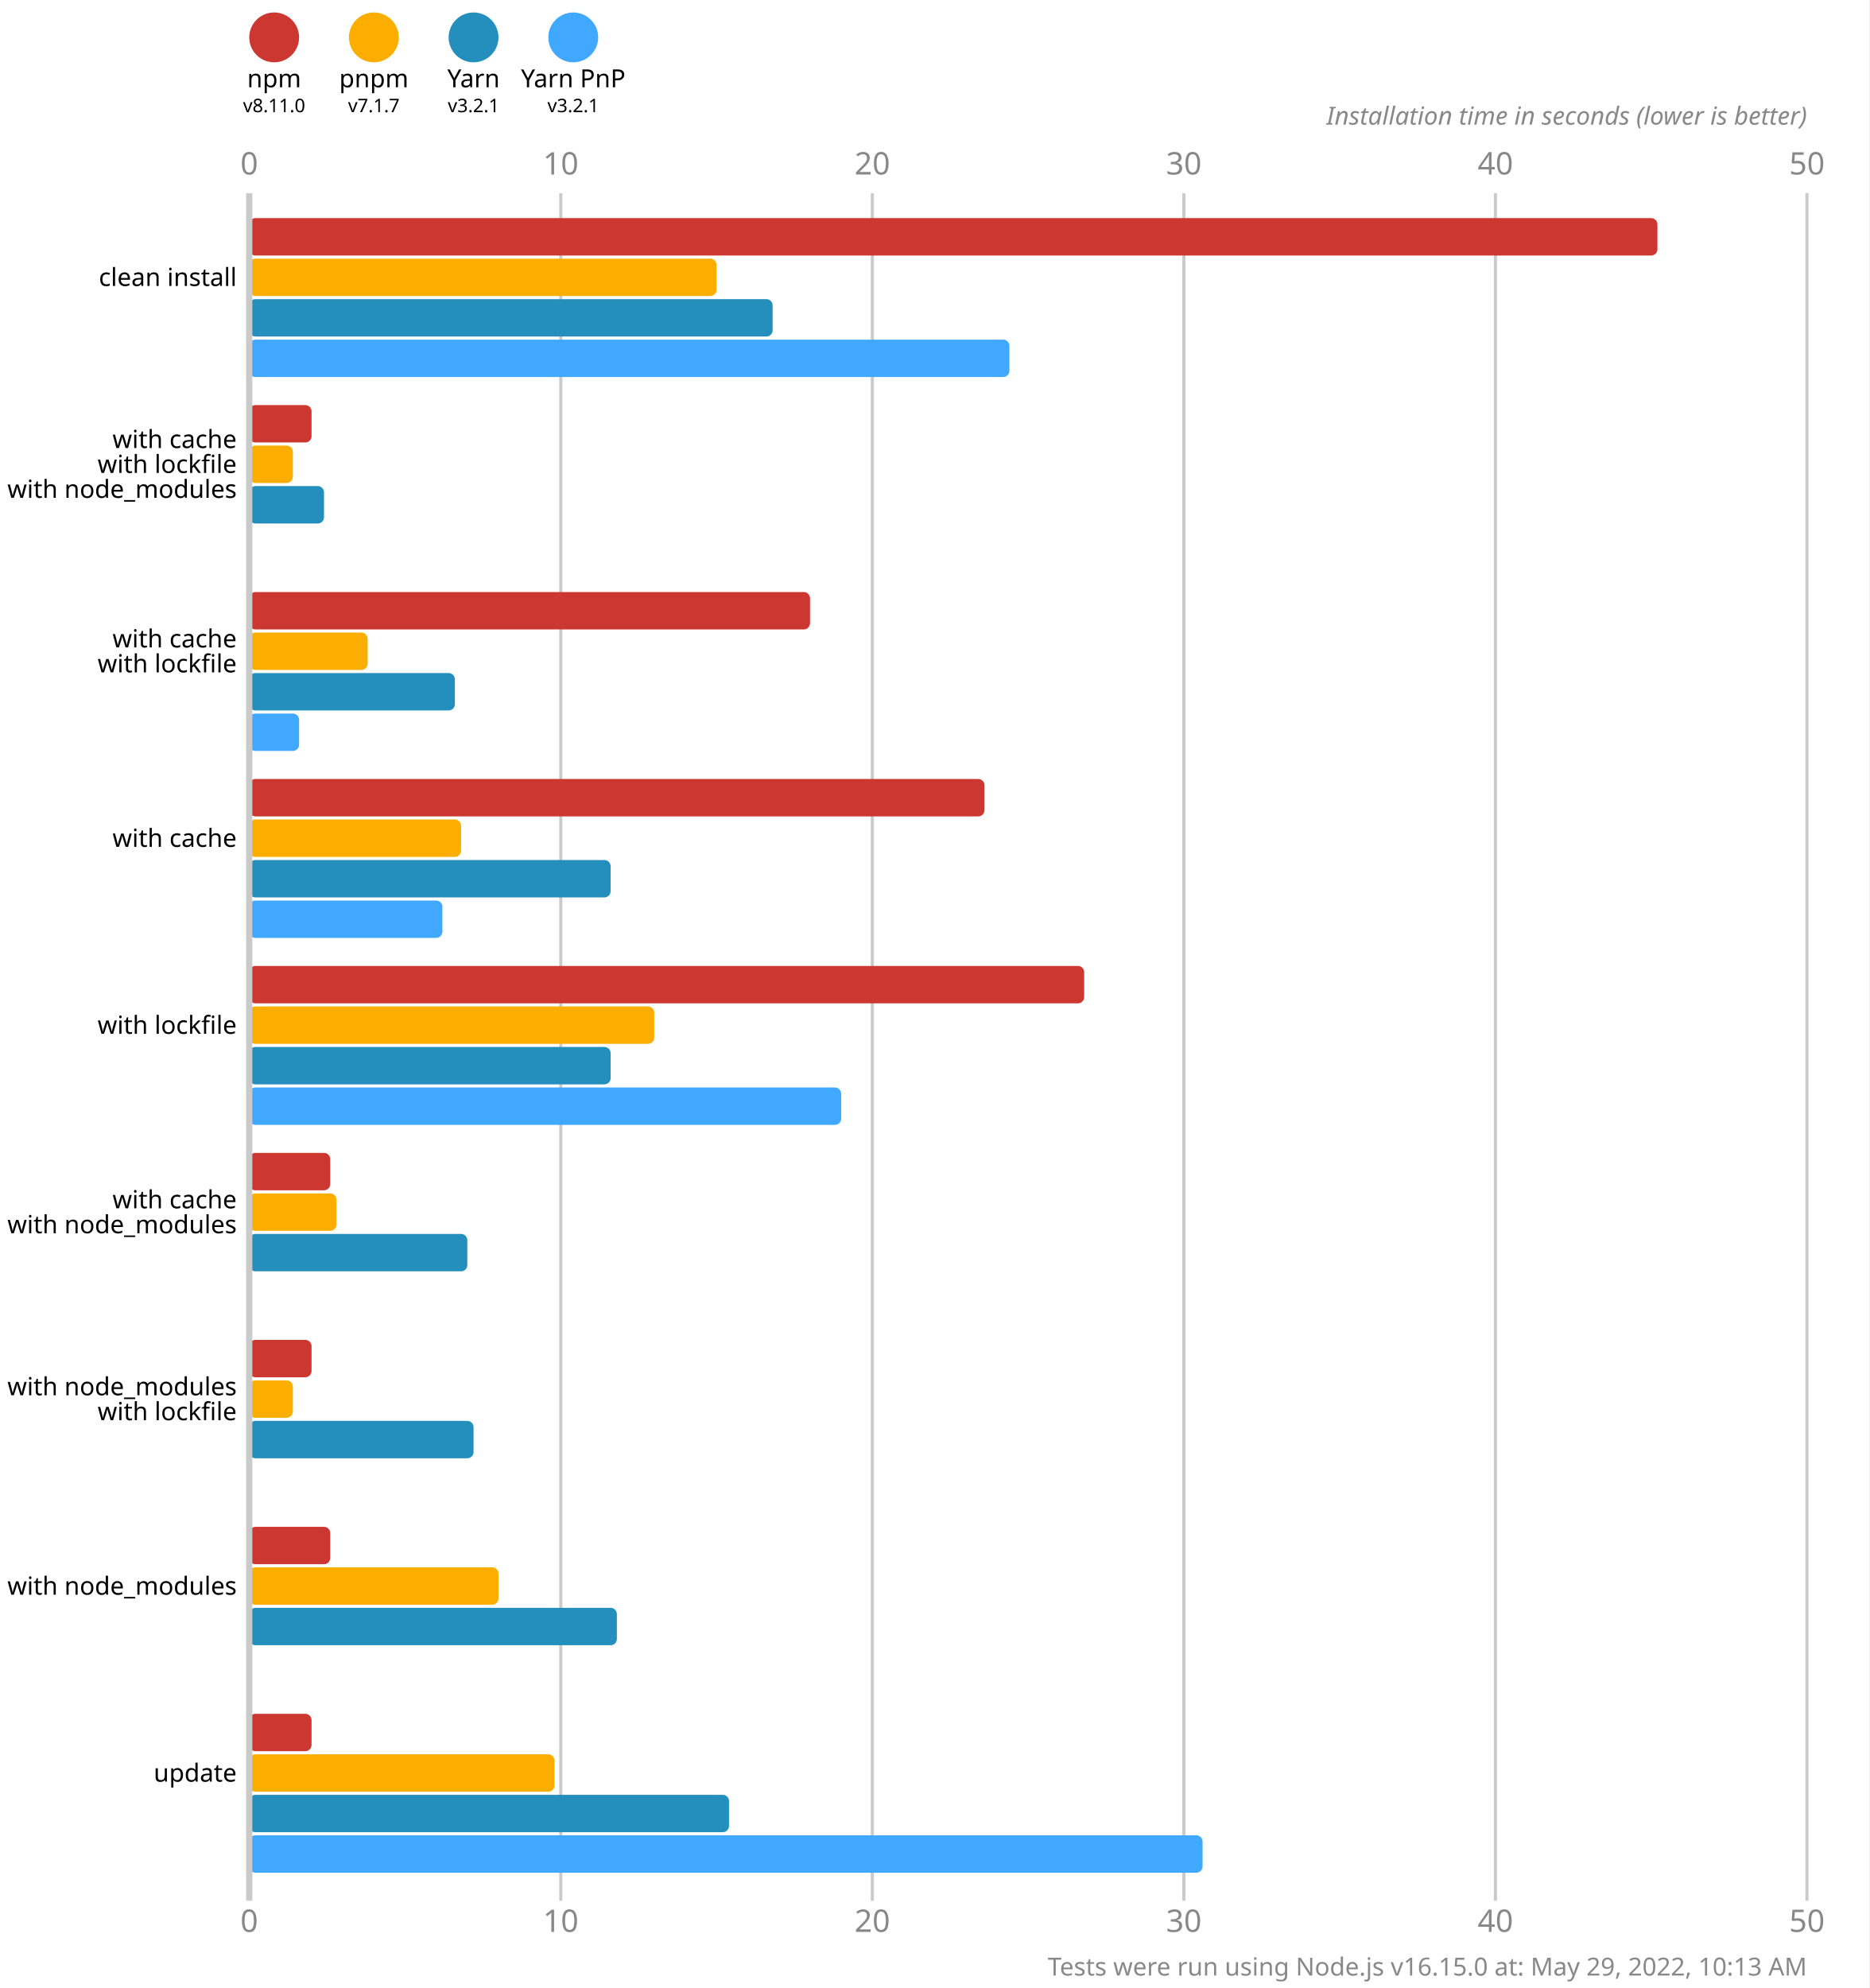
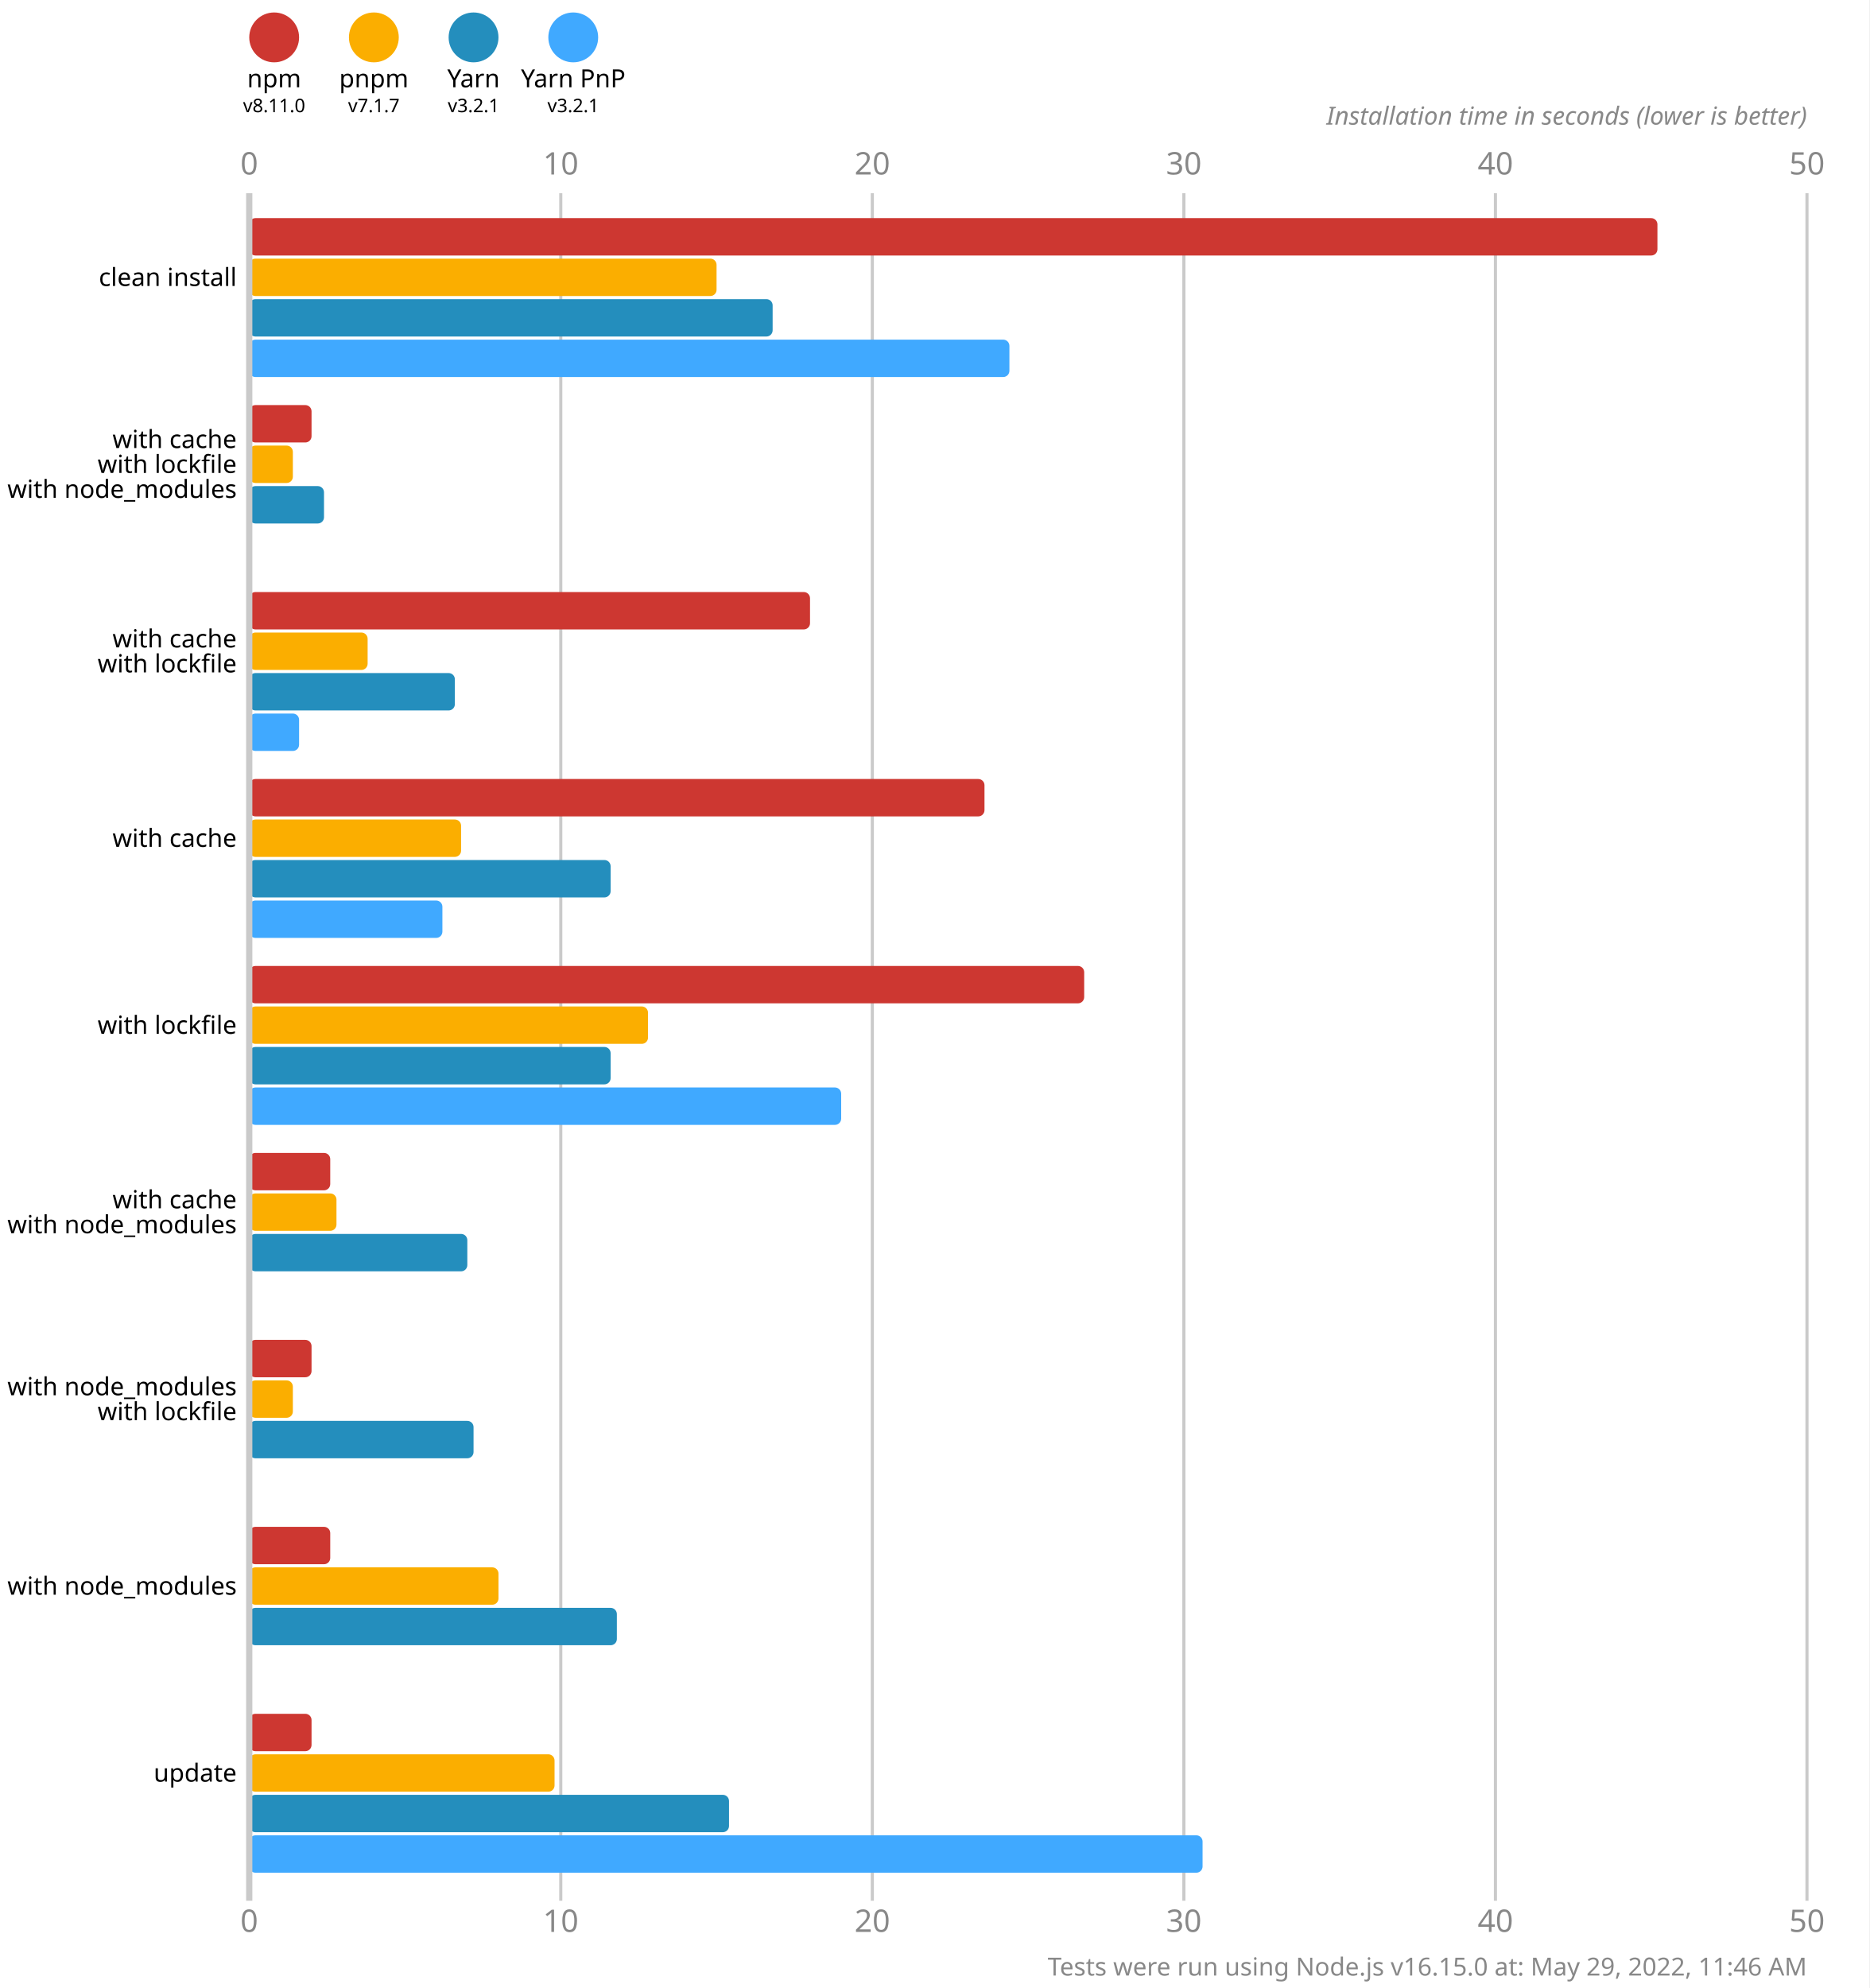
<svg xmlns="http://www.w3.org/2000/svg" version="1.1" viewBox="0 0 300 319">
  <style>
    .font { font-family: sans-serif; }
    .s3 { font-size: 3px; }
    .s4 { font-size: 4px; }
    .s5 { font-size: 5px; }
    .line { stroke: #cacaca; }
    .width { stroke-width: 0.5; }
    .text { fill: #888; }
  </style>
  <rect x="0" y="0" width="300" height="319" fill="#fff" />
  <circle cx="44" cy="6" r="4" fill="#cd3731" />
  <text x="44" y="14" class="font s4" text-anchor="middle">npm</text>
  <text x="44" y="18" class="font s3" text-anchor="middle">v8.11.0</text>
  <circle cx="60" cy="6" r="4" fill="#fbae00" />
  <text x="60" y="14" class="font s4" text-anchor="middle">pnpm</text>
  <text x="60" y="18" class="font s3" text-anchor="middle">v7.1.7</text>
  <circle cx="76" cy="6" r="4" fill="#248ebd" />
  <text x="76" y="14" class="font s4" text-anchor="middle">Yarn</text>
  <text x="76" y="18" class="font s3" text-anchor="middle">v3.2.1</text>
  <circle cx="92" cy="6" r="4" fill="#40a9ff" />
  <text x="92" y="14" class="font s4" text-anchor="middle">Yarn PnP</text>
  <text x="92" y="18" class="font s3" text-anchor="middle">v3.2.1</text>
  <text x="40" y="28" class="font s5 text" text-anchor="middle">0</text>
  <text x="40" y="310" class="font s5 text" text-anchor="middle">0</text>
  <line x1="90" y1="31" x2="90" y2="305" class="line width" />
  <text x="90" y="28" class="font s5 text" text-anchor="middle">10</text>
  <text x="90" y="310" class="font s5 text" text-anchor="middle">10</text>
  <line x1="140" y1="31" x2="140" y2="305" class="line width" />
  <text x="140" y="28" class="font s5 text" text-anchor="middle">20</text>
  <text x="140" y="310" class="font s5 text" text-anchor="middle">20</text>
  <line x1="190" y1="31" x2="190" y2="305" class="line width" />
  <text x="190" y="28" class="font s5 text" text-anchor="middle">30</text>
  <text x="190" y="310" class="font s5 text" text-anchor="middle">30</text>
  <line x1="240" y1="31" x2="240" y2="305" class="line width" />
  <text x="240" y="28" class="font s5 text" text-anchor="middle">40</text>
  <text x="240" y="310" class="font s5 text" text-anchor="middle">40</text>
  <line x1="290" y1="31" x2="290" y2="305" class="line width" />
  <text x="290" y="28" class="font s5 text" text-anchor="middle">50</text>
  <text x="290" y="310" class="font s5 text" text-anchor="middle">50</text>
  <text x="290" y="20" class="font s4 text" font-style="italic" text-anchor="end">Installation time in seconds (lower is better)</text>
  <rect x="40" y="35" width="226" height="6" fill="#cd3731" rx="1" ry="1" />
  <rect x="40" y="41.5" width="75" height="6" fill="#fbae00" rx="1" ry="1" />
  <rect x="40" y="48" width="84" height="6" fill="#248ebd" rx="1" ry="1" />
  <rect x="40" y="54.5" width="122" height="6" fill="#40a9ff" rx="1" ry="1" />
  <rect x="40" y="65" width="10" height="6" fill="#cd3731" rx="1" ry="1" />
  <rect x="40" y="71.5" width="7" height="6" fill="#fbae00" rx="1" ry="1" />
  <rect x="40" y="78" width="12" height="6" fill="#248ebd" rx="1" ry="1" />
  <rect x="40" y="84.5" width="0" height="6" fill="#40a9ff" rx="1" ry="1" />
  <rect x="40" y="95" width="90" height="6" fill="#cd3731" rx="1" ry="1" />
  <rect x="40" y="101.5" width="19" height="6" fill="#fbae00" rx="1" ry="1" />
  <rect x="40" y="108" width="33" height="6" fill="#248ebd" rx="1" ry="1" />
  <rect x="40" y="114.5" width="8" height="6" fill="#40a9ff" rx="1" ry="1" />
  <rect x="40" y="125" width="118" height="6" fill="#cd3731" rx="1" ry="1" />
  <rect x="40" y="131.5" width="34" height="6" fill="#fbae00" rx="1" ry="1" />
  <rect x="40" y="138" width="58" height="6" fill="#248ebd" rx="1" ry="1" />
  <rect x="40" y="144.5" width="31" height="6" fill="#40a9ff" rx="1" ry="1" />
  <rect x="40" y="155" width="134" height="6" fill="#cd3731" rx="1" ry="1" />
-   <rect x="40" y="161.5" width="65" height="6" fill="#fbae00" rx="1" ry="1" />
+   <rect x="40" y="161.5" width="64" height="6" fill="#fbae00" rx="1" ry="1" />
  <rect x="40" y="168" width="58" height="6" fill="#248ebd" rx="1" ry="1" />
  <rect x="40" y="174.5" width="95" height="6" fill="#40a9ff" rx="1" ry="1" />
  <rect x="40" y="185" width="13" height="6" fill="#cd3731" rx="1" ry="1" />
  <rect x="40" y="191.5" width="14" height="6" fill="#fbae00" rx="1" ry="1" />
  <rect x="40" y="198" width="35" height="6" fill="#248ebd" rx="1" ry="1" />
  <rect x="40" y="204.5" width="0" height="6" fill="#40a9ff" rx="1" ry="1" />
  <rect x="40" y="215" width="10" height="6" fill="#cd3731" rx="1" ry="1" />
  <rect x="40" y="221.5" width="7" height="6" fill="#fbae00" rx="1" ry="1" />
  <rect x="40" y="228" width="36" height="6" fill="#248ebd" rx="1" ry="1" />
  <rect x="40" y="234.5" width="0" height="6" fill="#40a9ff" rx="1" ry="1" />
  <rect x="40" y="245" width="13" height="6" fill="#cd3731" rx="1" ry="1" />
  <rect x="40" y="251.5" width="40" height="6" fill="#fbae00" rx="1" ry="1" />
  <rect x="40" y="258" width="59" height="6" fill="#248ebd" rx="1" ry="1" />
  <rect x="40" y="264.5" width="0" height="6" fill="#40a9ff" rx="1" ry="1" />
  <rect x="40" y="275" width="10" height="6" fill="#cd3731" rx="1" ry="1" />
  <rect x="40" y="281.5" width="49" height="6" fill="#fbae00" rx="1" ry="1" />
  <rect x="40" y="288" width="77" height="6" fill="#248ebd" rx="1" ry="1" />
  <rect x="40" y="294.5" width="153" height="6" fill="#40a9ff" rx="1" ry="1" />
  <line x1="40" y1="31" x2="40" y2="305" class="line" />
  <text x="38" y="44.5" class="font s4" dominant-baseline="middle" text-anchor="end">clean install</text>
  <text x="38" y="70.5" class="font s4" dominant-baseline="middle" text-anchor="end">with cache</text>
  <text x="38" y="74.5" class="font s4" dominant-baseline="middle" text-anchor="end">with lockfile</text>
  <text x="38" y="78.5" class="font s4" dominant-baseline="middle" text-anchor="end">with node_modules</text>
  <text x="38" y="102.5" class="font s4" dominant-baseline="middle" text-anchor="end">with cache</text>
  <text x="38" y="106.5" class="font s4" dominant-baseline="middle" text-anchor="end">with lockfile</text>
  <text x="38" y="134.5" class="font s4" dominant-baseline="middle" text-anchor="end">with cache</text>
  <text x="38" y="164.5" class="font s4" dominant-baseline="middle" text-anchor="end">with lockfile</text>
  <text x="38" y="192.5" class="font s4" dominant-baseline="middle" text-anchor="end">with cache</text>
  <text x="38" y="196.5" class="font s4" dominant-baseline="middle" text-anchor="end">with node_modules</text>
  <text x="38" y="222.5" class="font s4" dominant-baseline="middle" text-anchor="end">with node_modules</text>
  <text x="38" y="226.5" class="font s4" dominant-baseline="middle" text-anchor="end">with lockfile</text>
  <text x="38" y="254.5" class="font s4" dominant-baseline="middle" text-anchor="end">with node_modules</text>
  <text x="38" y="284.5" class="font s4" dominant-baseline="middle" text-anchor="end">update</text>
-   <text x="290" y="317" class="font s4 text" text-anchor="end">Tests were run using Node.js v16.15.0 at: May 29, 2022, 10:13 AM</text>
+   <text x="290" y="317" class="font s4 text" text-anchor="end">Tests were run using Node.js v16.15.0 at: May 29, 2022, 11:46 AM</text>
</svg>
